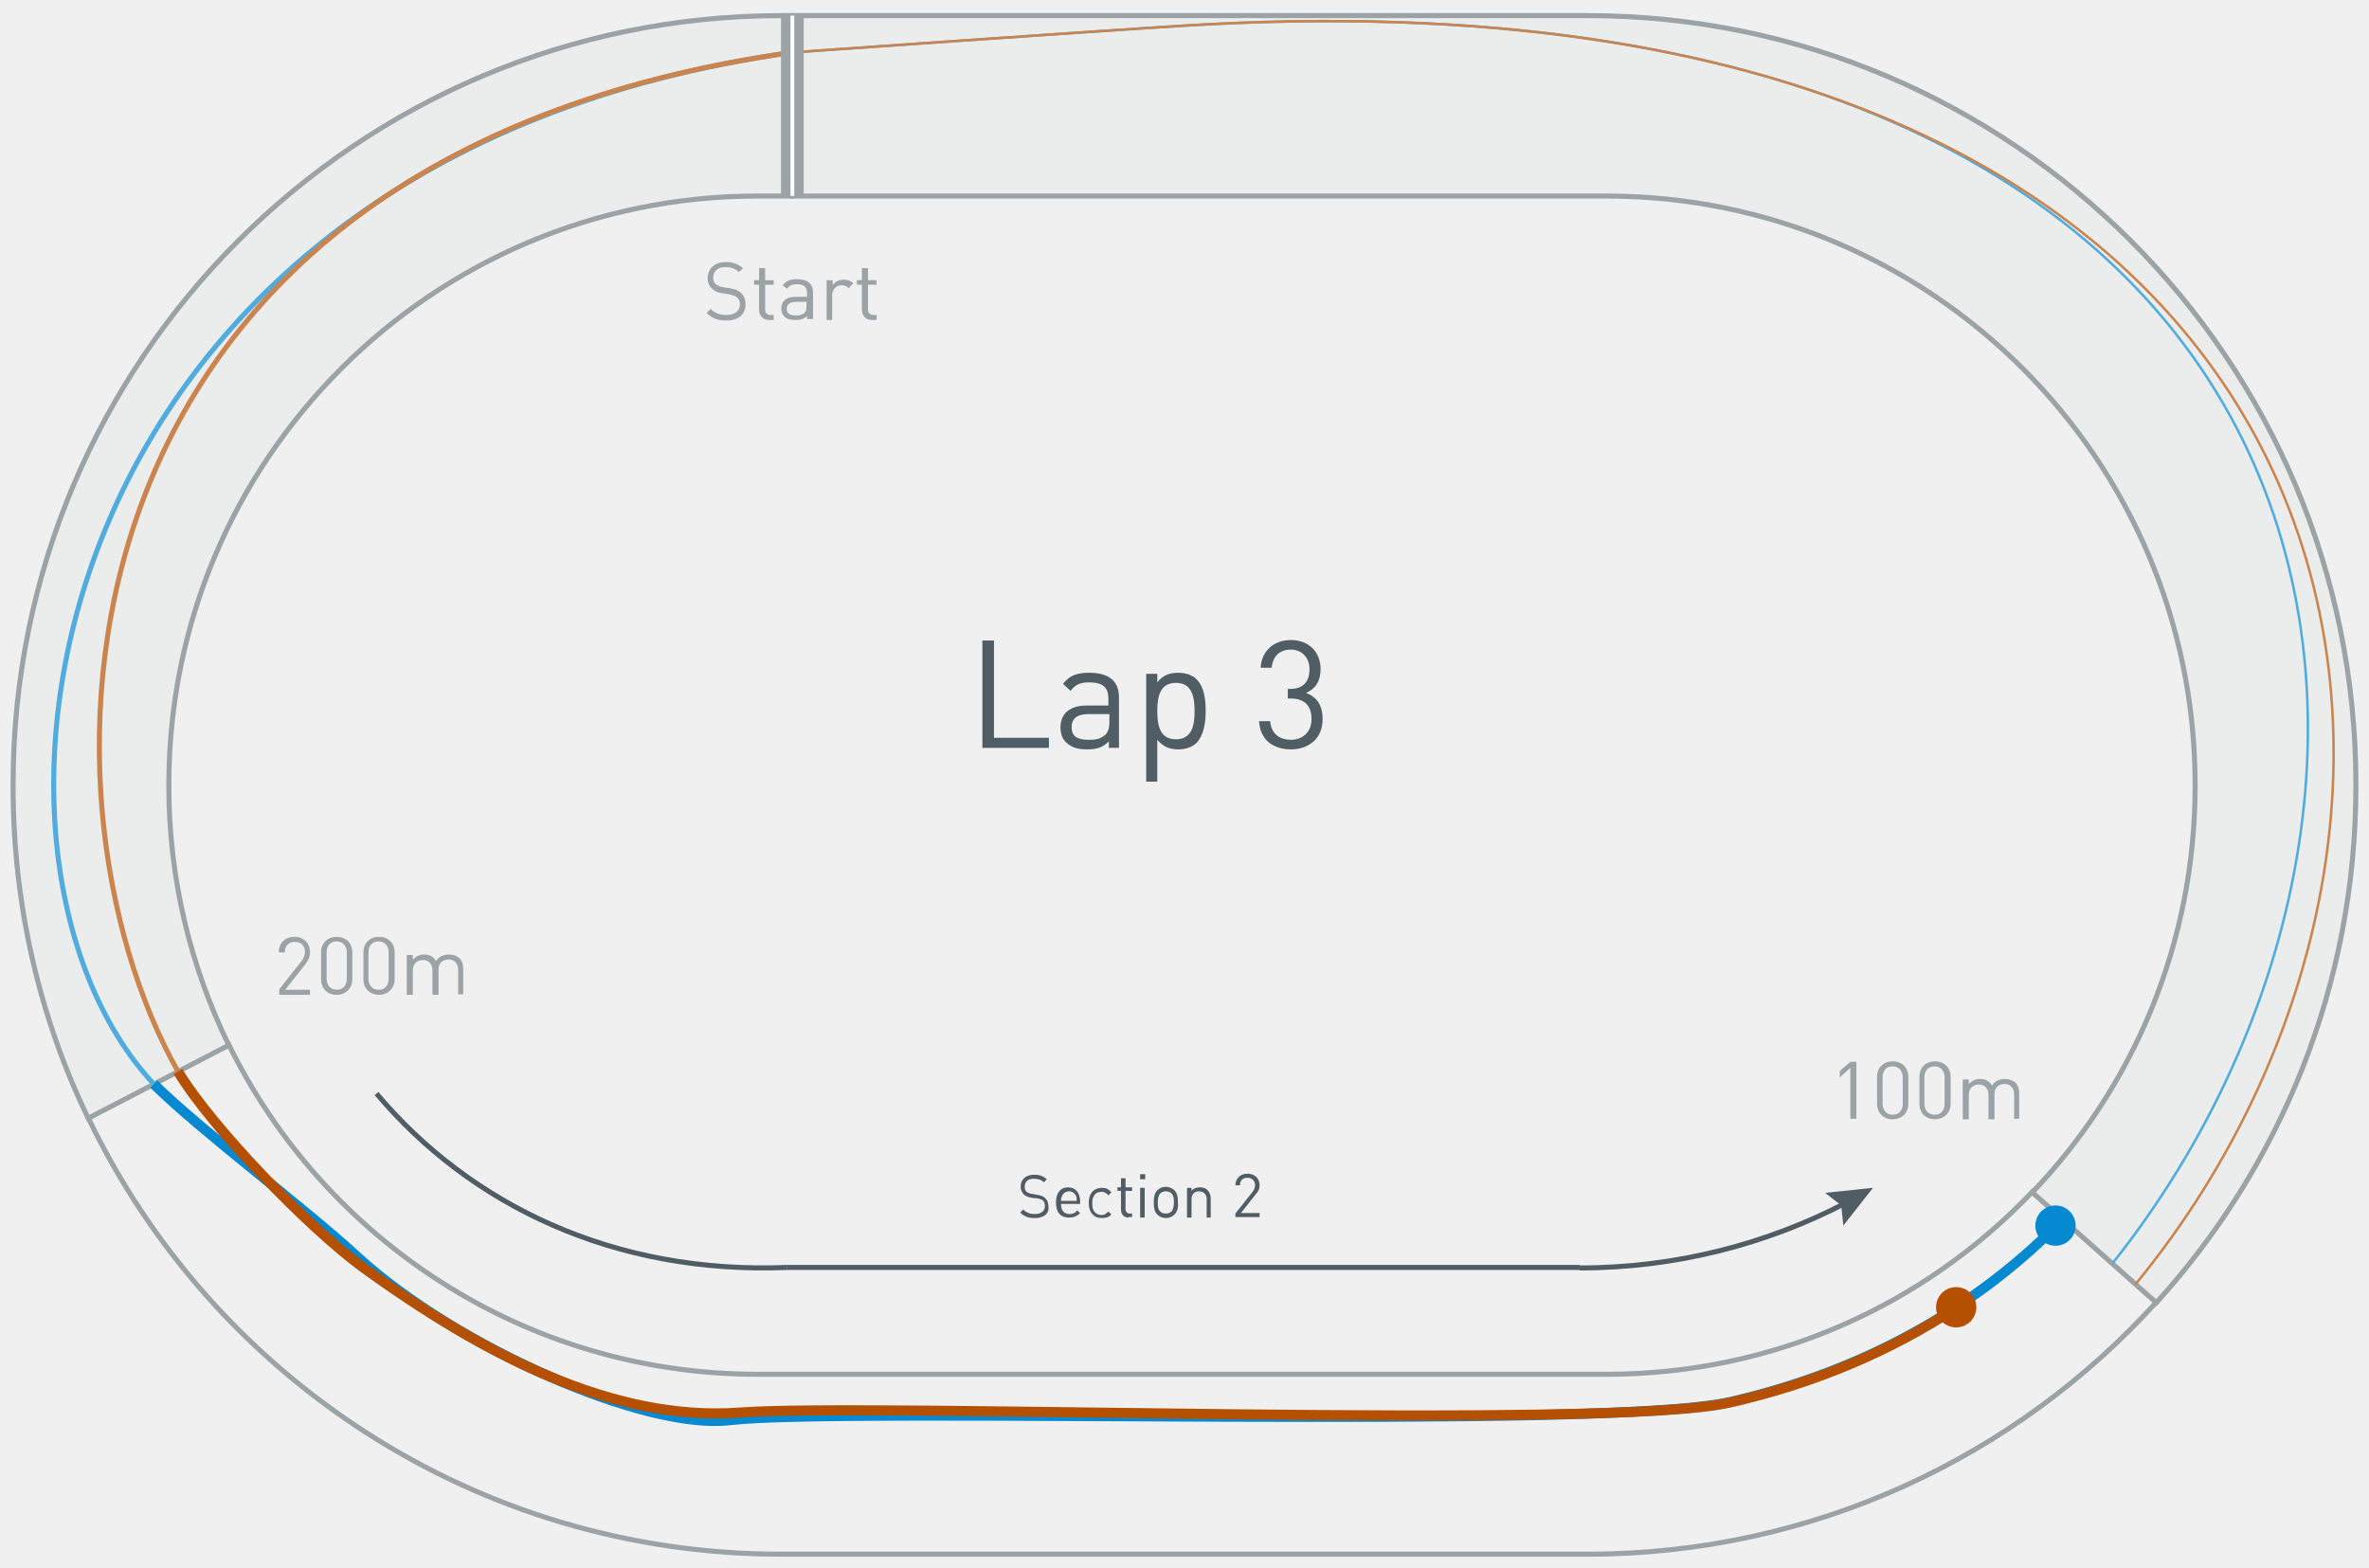
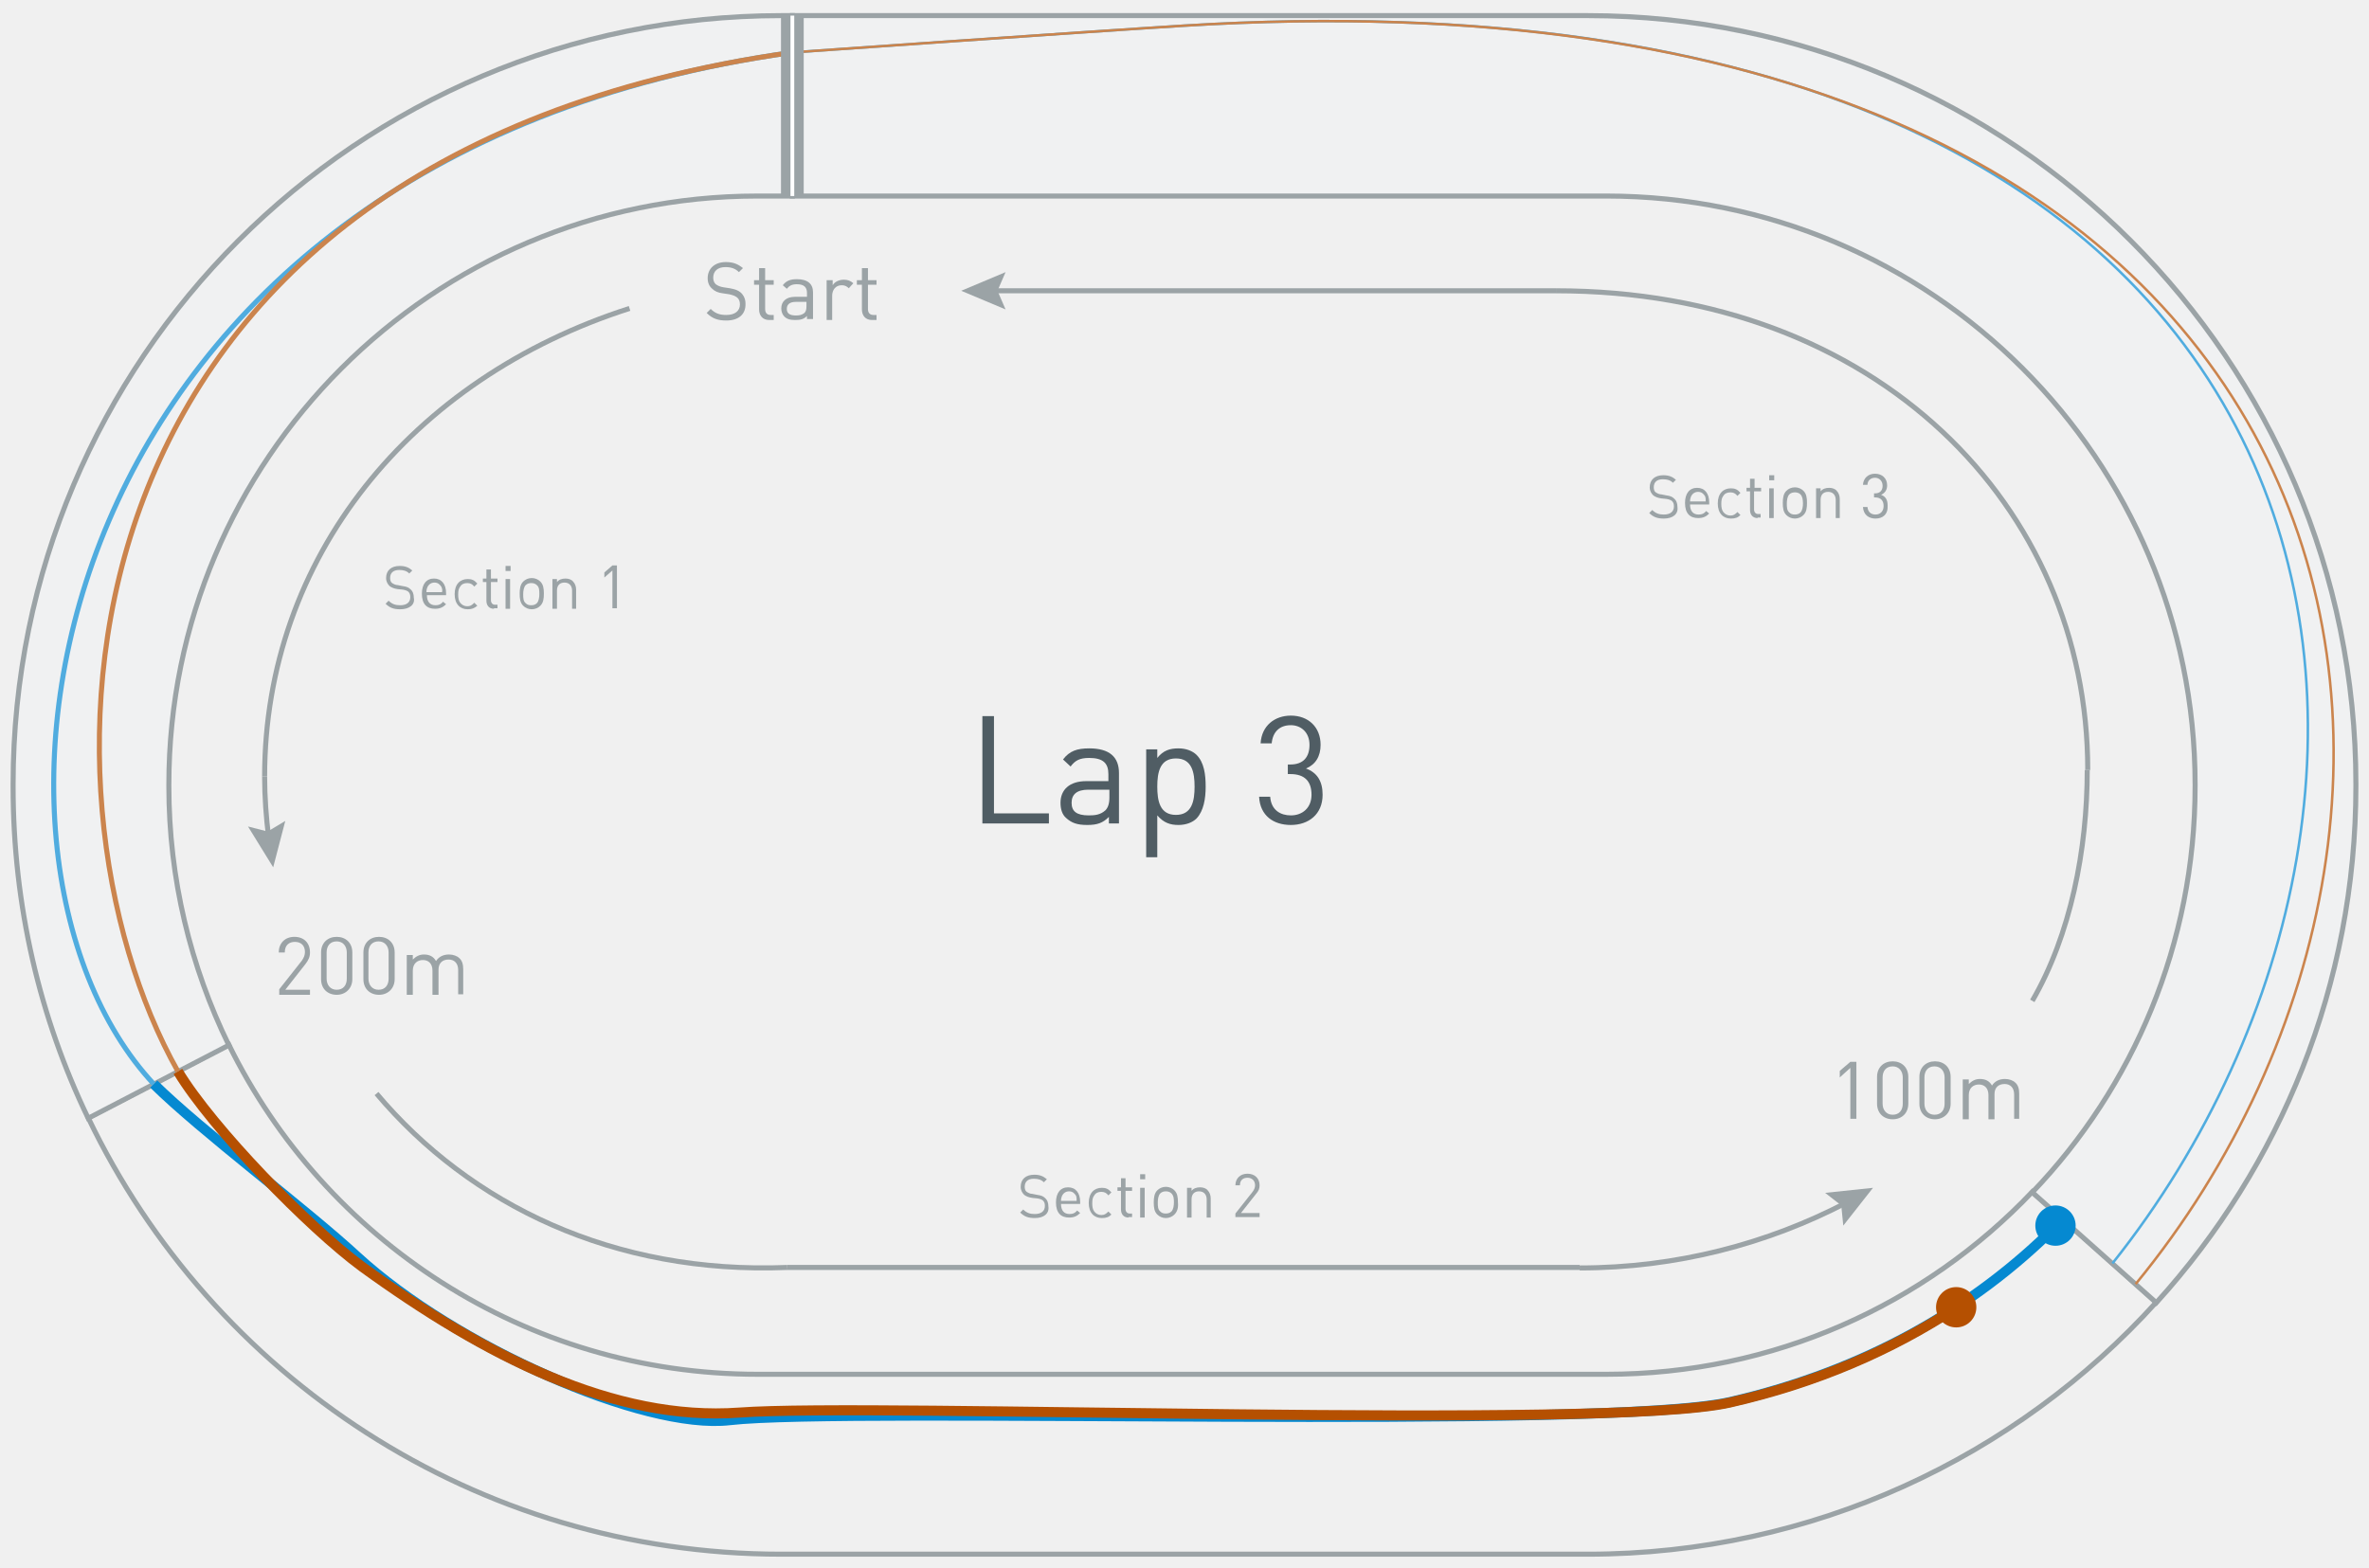
<svg xmlns="http://www.w3.org/2000/svg" version="1.1" x="0px" y="0px" viewBox="0 0 470 311" enable-background="new 0 0 470 311" xml:space="preserve">
+   <g id="Layer_0">
+ </g>
+   <g id="Layer_1">
+ </g>
+   <g id="Layer_2">
+ </g>
+   <g id="Layer_3">
+ </g>
+   <g id="Layer_4">
+ </g>
+   <g id="Layer_5">
+ </g>
+   <g id="Layer_6">
+ </g>
+   <g id="Layer_7">
+ </g>
  <g id="Layer_8">
    <g>
      <path fill="none" stroke="#9BA3A6" stroke-miterlimit="10" d="M318.7,272.7H150.3c-46.1,0-85.9-26.7-104.9-65.4l-27.9,14.5    c24.6,51.3,76.9,86.6,137.5,86.6H315c44.7,0,85-19.3,112.8-50l-24.6-21.9C381.9,258.9,351.9,272.7,318.7,272.7z" />
-       <path fill="#EBEDED" stroke="#9BA3A6" stroke-miterlimit="10" d="M33.5,156v-0.3c0-64.5,52.3-116.8,116.8-116.8h6.9V3.1H155    C70.9,3.1,2.6,71.4,2.6,155.6v0.5c0,23.6,5.3,45.9,14.9,65.8l27.9-14.5C37.8,191.8,33.5,174.4,33.5,156z" />
-       <path fill="#EBEDED" stroke="#9BA3A6" stroke-miterlimit="10" d="M467.4,155.6C467.4,71.4,399.1,3.1,315,3.1H157.2v35.8h161.5    c64.5,0,116.8,52.3,116.8,116.8v0.3c0,31.3-12.3,59.7-32.3,80.6l24.6,21.9c24.6-27.1,39.6-63,39.6-102.5V155.6z" />
+       <path fill="#F0F1F2" stroke="#9BA3A6" stroke-miterlimit="10" d="M33.5,156v-0.3c0-64.5,52.3-116.8,116.8-116.8h6.9V3.1H155    C70.9,3.1,2.6,71.4,2.6,155.6v0.5c0,23.6,5.3,45.9,14.9,65.8l27.9-14.5C37.8,191.8,33.5,174.4,33.5,156z" />
+       <path fill="#F0F1F2" stroke="#9BA3A6" stroke-miterlimit="10" d="M467.4,155.6C467.4,71.4,399.1,3.1,315,3.1H157.2v35.8h161.5    c64.5,0,116.8,52.3,116.8,116.8v0.3c0,31.3-12.3,59.7-32.3,80.6l24.6,21.9c24.6-27.1,39.6-63,39.6-102.5V155.6z" />
    </g>
    <path fill="none" stroke="#0589D1" stroke-width="2" stroke-miterlimit="10" d="M30.5,215.1c9.4,9.3,30,24.7,40.4,34.3   c19.2,17.6,56.7,34.4,73.9,32.4c23.3-2.7,173.6,2.1,198.5-3.6c26.9-6.2,48.4-18.7,64.6-34.9" />
    <path fill="none" stroke="#50ACDF" stroke-miterlimit="10" d="M157.2,10.4C7.3,31.4-12.3,169.1,30.5,215.1" />
    <path fill="none" stroke="#B55001" stroke-width="2" stroke-miterlimit="10" d="M35.3,212.6c6.8,11.3,26,31,36.6,38.8   c24.4,17.7,49.9,30.7,74.8,28.9c26.8-2,171.9,3.6,196.5-2c17.2-3.9,32.1-10.4,44.9-18.8" />
    <path fill="none" stroke="#CB844D" stroke-miterlimit="10" d="M157.2,10.4C7.5,31.4,4.4,157.7,35.3,212.6" />
    <circle fill="#0589D1" cx="407.8" cy="243.2" r="4" />
    <circle fill="#B55001" cx="388.1" cy="259.4" r="4" />
    <path fill="none" stroke="#50ACDF" stroke-width="0.5" stroke-miterlimit="10" d="M419.1,250.7C494.2,156.4,474-9.6,234.8,5.1   c-19.4,1.2-77.6,5.3-77.6,5.3" />
    <path fill="none" stroke="#CB844D" stroke-width="0.5" stroke-miterlimit="10" d="M423.7,254.8c78.9-96.1,50-264.5-188.9-249.7   c-19.4,1.2-77.6,5.3-77.6,5.3" />
    <g>
      <line fill="none" stroke="#9BA3A6" stroke-width="4.507" stroke-miterlimit="10" x1="157.2" y1="38.9" x2="157.2" y2="3.1" />
      <line fill="none" stroke="#FFFFFF" stroke-width="0.751" stroke-miterlimit="10" x1="157.2" y1="38.9" x2="157.2" y2="3.1" />
    </g>
    <g>
      <g>
-         <path fill="#505D64" d="M194.9,148.5v-21.4h2.3v19.3h10.9v2H194.9z" />
-         <path fill="#505D64" d="M220,148.5v-1.4c-1.2,1.2-2.3,1.6-4.3,1.6c-2,0-3.1-0.4-4.2-1.4c-0.8-0.7-1.1-1.8-1.1-3     c0-2.6,1.8-4.3,5.1-4.3h4.4v-1.4c0-2.1-1-3.2-3.8-3.2c-1.9,0-2.8,0.5-3.7,1.7l-1.5-1.4c1.3-1.7,2.8-2.2,5.2-2.2     c4,0,5.9,1.7,5.9,4.9v10H220z M220,141.7h-4.1c-2.2,0-3.3,0.9-3.3,2.6c0,1.7,1,2.5,3.4,2.5c1.2,0,2.3-0.1,3.3-1     c0.5-0.5,0.8-1.3,0.8-2.5V141.7z" />
-         <path fill="#505D64" d="M237.4,147.4c-0.8,0.8-2.1,1.3-3.6,1.3c-1.6,0-2.9-0.4-4.2-1.9v8.3h-2.2v-21.4h2.2v1.7     c1.2-1.5,2.5-1.9,4.2-1.9c1.5,0,2.8,0.5,3.6,1.3c1.5,1.5,1.8,3.9,1.8,6.3C239.2,143.5,238.8,145.9,237.4,147.4z M233.3,135.5     c-3.2,0-3.7,2.8-3.7,5.6s0.5,5.6,3.7,5.6c3.2,0,3.7-2.8,3.7-5.6S236.5,135.5,233.3,135.5z" />
-         <path fill="#505D64" d="M256.1,148.7c-3.4,0-6.1-1.8-6.3-5.6h2.2c0.2,2.7,2.1,3.7,4.1,3.7c2.3,0,4.1-1.5,4.1-4.1     c0-2.6-1.3-4.1-4.2-4.1h-0.5v-1.9h0.5c2.6,0,3.8-1.5,3.8-3.9c0-2.5-1.7-3.9-3.7-3.9c-2.3,0-3.6,1.4-3.8,3.6h-2.2     c0.2-3.5,2.8-5.5,6-5.5c3.5,0,5.9,2.3,5.9,5.8c0,2.3-1,3.9-2.9,4.7c2.2,0.8,3.3,2.5,3.3,5.2C262.4,146.6,259.6,148.7,256.1,148.7     z" />
+         <path fill="#505D64" d="M194.9,163.5v-21.4h2.3v19.3h10.9v2H194.9z" />
+         <path fill="#505D64" d="M220,163.5v-1.4c-1.2,1.2-2.3,1.6-4.3,1.6c-2,0-3.1-0.4-4.2-1.4c-0.8-0.7-1.1-1.8-1.1-3     c0-2.6,1.8-4.3,5.1-4.3h4.4v-1.4c0-2.1-1-3.2-3.8-3.2c-1.9,0-2.8,0.5-3.7,1.7l-1.5-1.4c1.3-1.7,2.8-2.2,5.2-2.2     c4,0,5.9,1.7,5.9,4.9v10H220z M220,156.7h-4.1c-2.2,0-3.3,0.9-3.3,2.6c0,1.7,1,2.5,3.4,2.5c1.2,0,2.3-0.1,3.3-1     c0.5-0.5,0.8-1.3,0.8-2.5V156.7z" />
+         <path fill="#505D64" d="M237.4,162.4c-0.8,0.8-2.1,1.3-3.6,1.3c-1.6,0-2.9-0.4-4.2-1.9v8.3h-2.2v-21.4h2.2v1.7     c1.2-1.5,2.5-1.9,4.2-1.9c1.5,0,2.8,0.5,3.6,1.3c1.5,1.5,1.8,3.9,1.8,6.3C239.2,158.5,238.8,160.9,237.4,162.4z M233.3,150.5     c-3.2,0-3.7,2.8-3.7,5.6s0.5,5.6,3.7,5.6c3.2,0,3.7-2.8,3.7-5.6S236.5,150.5,233.3,150.5z" />
+         <path fill="#505D64" d="M256.1,163.7c-3.4,0-6.1-1.8-6.3-5.6h2.2c0.2,2.7,2.1,3.7,4.1,3.7c2.3,0,4.1-1.5,4.1-4.1     c0-2.6-1.3-4.1-4.2-4.1h-0.5v-1.9h0.5c2.6,0,3.8-1.5,3.8-3.9c0-2.5-1.7-3.9-3.7-3.9c-2.3,0-3.6,1.4-3.8,3.6h-2.2     c0.2-3.5,2.8-5.5,6-5.5c3.5,0,5.9,2.3,5.9,5.8c0,2.3-1,3.9-2.9,4.7c2.2,0.8,3.3,2.5,3.3,5.2C262.4,161.6,259.6,163.7,256.1,163.7     z" />
+       </g>
+     </g>
+   </g>
+   <g id="Layer_9">
+ </g>
+   <g id="section3_1_">
+     <g>
+       <path fill="none" stroke="#9BA3A6" stroke-miterlimit="10" d="M414.1,152.8c0,15.8-3.3,32.7-10.9,45.8" />
+       <path fill="none" stroke="#9BA3A6" stroke-miterlimit="10" d="M308.7,57.7c63.6,0,105.5,42.7,105.5,95.1" />
+       <g>
+         <g>
+           <line fill="none" stroke="#9BA3A6" stroke-miterlimit="10" x1="196.7" y1="57.7" x2="308.7" y2="57.7" />
+           <g>
+             <polygon fill="#9BA3A6" points="199.5,61.4 197.9,57.7 199.5,54 190.7,57.7      " />
+           </g>
+         </g>
+       </g>
+     </g>
+     <g>
+       <g>
+         <path fill="#9BA3A6" d="M330.1,102.9c-1.3,0-2.1-0.3-2.9-1.1l0.6-0.6c0.7,0.7,1.4,0.9,2.3,0.9c1.3,0,2-0.6,2-1.6     c0-0.5-0.1-0.8-0.4-1.1c-0.3-0.2-0.5-0.3-1.1-0.4l-1-0.1c-0.7-0.1-1.2-0.3-1.6-0.6c-0.4-0.4-0.7-0.9-0.7-1.6c0-1.5,1-2.4,2.7-2.4     c1.1,0,1.8,0.3,2.5,0.9l-0.6,0.6c-0.5-0.5-1.1-0.7-2-0.7c-1.2,0-1.8,0.6-1.8,1.6c0,0.4,0.1,0.8,0.4,1s0.7,0.4,1.1,0.4l1,0.2     c0.8,0.1,1.2,0.3,1.5,0.6c0.5,0.4,0.7,1,0.7,1.7C333,102,331.9,102.9,330.1,102.9z" />
+         <path fill="#9BA3A6" d="M335.3,100.1c0,1.3,0.6,2,1.7,2c0.7,0,1.1-0.2,1.5-0.7l0.6,0.5c-0.6,0.6-1.2,0.9-2.2,0.9     c-1.6,0-2.6-0.9-2.6-3c0-1.9,0.9-3,2.4-3c1.5,0,2.4,1.1,2.4,2.9v0.4H335.3z M338.3,98.5c-0.3-0.5-0.7-0.9-1.4-0.9     c-0.6,0-1.1,0.3-1.4,0.9c-0.1,0.3-0.2,0.5-0.2,1h3.1C338.4,99,338.4,98.8,338.3,98.5z" />
+         <path fill="#9BA3A6" d="M343.4,102.9c-1.5,0-2.6-1-2.6-3c0-2,1.1-3,2.6-3c0.8,0,1.3,0.2,1.9,0.9l-0.6,0.6     c-0.4-0.5-0.8-0.7-1.4-0.7c-0.6,0-1.1,0.2-1.4,0.7c-0.3,0.4-0.4,0.8-0.4,1.6c0,0.7,0.1,1.2,0.4,1.6c0.3,0.4,0.8,0.7,1.4,0.7     c0.6,0,0.9-0.2,1.4-0.7l0.6,0.6C344.8,102.7,344.3,102.9,343.4,102.9z" />
+         <path fill="#9BA3A6" d="M348.7,102.8c-1,0-1.5-0.7-1.5-1.6v-3.7h-0.7v-0.7h0.7v-1.8h0.9v1.8h1.3v0.7H348v3.6     c0,0.5,0.3,0.9,0.8,0.9h0.5v0.7H348.7z" />
+         <path fill="#9BA3A6" d="M351,95.3v-1h1v1H351z M351,102.8v-5.9h0.9v5.9H351z" />
+         <path fill="#9BA3A6" d="M357.8,102.2c-0.4,0.4-1,0.7-1.7,0.7c-0.7,0-1.3-0.3-1.7-0.7c-0.6-0.6-0.7-1.4-0.7-2.4     c0-0.9,0.1-1.8,0.7-2.4c0.4-0.4,1-0.7,1.7-0.7c0.7,0,1.3,0.3,1.7,0.7c0.6,0.6,0.7,1.4,0.7,2.4     C358.5,100.8,358.4,101.6,357.8,102.2z M357.2,98.1c-0.3-0.3-0.7-0.4-1.1-0.4c-0.4,0-0.8,0.1-1.1,0.4c-0.4,0.4-0.5,1.2-0.5,1.8     c0,0.7,0,1.4,0.5,1.8c0.3,0.3,0.6,0.4,1.1,0.4c0.4,0,0.8-0.1,1.1-0.4c0.4-0.4,0.5-1.2,0.5-1.8C357.7,99.2,357.6,98.5,357.2,98.1z     " />
+         <path fill="#9BA3A6" d="M364.2,102.8v-3.6c0-1-0.6-1.6-1.5-1.6s-1.5,0.5-1.5,1.6v3.6h-0.9v-5.9h0.9v0.6c0.4-0.5,1-0.7,1.7-0.7     c0.6,0,1.2,0.2,1.5,0.6c0.4,0.4,0.6,1,0.6,1.6v3.8H364.2z" />
+         <path fill="#9BA3A6" d="M372.1,102.9c-1.3,0-2.4-0.7-2.5-2.3h0.9c0.1,1.1,0.8,1.5,1.6,1.5c0.9,0,1.6-0.6,1.6-1.7     c0-1-0.5-1.7-1.7-1.7h-0.2v-0.8h0.2c1,0,1.5-0.6,1.5-1.5c0-1-0.7-1.6-1.5-1.6c-0.9,0-1.5,0.6-1.5,1.4h-0.9     c0.1-1.4,1.1-2.2,2.4-2.2c1.4,0,2.4,0.9,2.4,2.3c0,0.9-0.4,1.5-1.2,1.9c0.9,0.3,1.3,1,1.3,2.1     C374.6,102.1,373.5,102.9,372.1,102.9z" />
      </g>
    </g>
  </g>
  <g id="section2">
    <g>
      <g>
        <g>
-           <path fill="none" stroke="#505D64" stroke-miterlimit="10" d="M366.4,238.6c-15.7,8.2-33.8,13-53,13" />
+           <path fill="none" stroke="#9BA3A6" stroke-miterlimit="10" d="M366.4,238.6c-15.7,8.2-33.8,13-53,13" />
          <g>
-             <polygon fill="#505D64" points="362.1,236.7 365.3,239.2 365.7,243.2 371.6,235.7      " />
+             <polygon fill="#9BA3A6" points="362.1,236.7 365.3,239.2 365.7,243.2 371.6,235.7      " />
          </g>
        </g>
      </g>
-       <path fill="none" stroke="#505D64" stroke-miterlimit="10" d="M156.2,251.5c-34.4,1.4-62.9-12.4-81.5-34.5" />
-       <line fill="none" stroke="#505D64" stroke-miterlimit="10" x1="313.4" y1="251.5" x2="156.2" y2="251.5" />
+       <path fill="none" stroke="#9BA3A6" stroke-miterlimit="10" d="M156.2,251.5c-34.4,1.4-62.9-12.4-81.5-34.5" />
+       <line fill="none" stroke="#9BA3A6" stroke-miterlimit="10" x1="313.4" y1="251.5" x2="156.2" y2="251.5" />
    </g>
    <g>
      <g>
-         <path fill="#505D64" d="M205.3,241.7c-1.3,0-2.1-0.3-2.9-1.1l0.6-0.6c0.7,0.7,1.4,0.9,2.3,0.9c1.3,0,2-0.6,2-1.6     c0-0.5-0.1-0.8-0.4-1.1c-0.3-0.2-0.5-0.3-1.1-0.4l-1-0.1c-0.7-0.1-1.2-0.3-1.6-0.6c-0.4-0.4-0.7-0.9-0.7-1.6c0-1.5,1-2.4,2.7-2.4     c1.1,0,1.8,0.3,2.5,0.9l-0.6,0.6c-0.5-0.5-1.1-0.7-2-0.7c-1.2,0-1.8,0.6-1.8,1.6c0,0.4,0.1,0.8,0.4,1c0.3,0.2,0.7,0.4,1.1,0.4     l1,0.2c0.8,0.1,1.2,0.3,1.5,0.6c0.5,0.4,0.7,1,0.7,1.7C208.2,240.8,207.1,241.7,205.3,241.7z" />
-         <path fill="#505D64" d="M210.5,238.9c0,1.3,0.6,2,1.7,2c0.7,0,1.1-0.2,1.5-0.7l0.6,0.5c-0.6,0.6-1.2,0.9-2.2,0.9     c-1.6,0-2.6-0.9-2.6-3c0-1.9,0.9-3,2.4-3c1.5,0,2.4,1.1,2.4,2.9v0.4H210.5z M213.5,237.3c-0.3-0.5-0.7-0.9-1.4-0.9     c-0.6,0-1.1,0.3-1.4,0.9c-0.1,0.3-0.2,0.5-0.2,1h3.1C213.6,237.8,213.6,237.6,213.5,237.3z" />
-         <path fill="#505D64" d="M218.6,241.7c-1.5,0-2.6-1-2.6-3c0-2,1.1-3,2.6-3c0.8,0,1.3,0.2,1.9,0.9l-0.6,0.6     c-0.4-0.5-0.8-0.7-1.4-0.7c-0.6,0-1.1,0.2-1.4,0.7c-0.3,0.4-0.4,0.8-0.4,1.6c0,0.7,0.1,1.2,0.4,1.6c0.3,0.4,0.8,0.7,1.4,0.7     c0.6,0,0.9-0.2,1.4-0.7l0.6,0.6C220,241.5,219.5,241.7,218.6,241.7z" />
-         <path fill="#505D64" d="M223.9,241.6c-1,0-1.5-0.7-1.5-1.6v-3.7h-0.7v-0.7h0.7v-1.8h0.9v1.8h1.3v0.7h-1.3v3.6     c0,0.5,0.3,0.9,0.8,0.9h0.5v0.7H223.9z" />
-         <path fill="#505D64" d="M226.2,234v-1h1v1H226.2z M226.2,241.6v-5.9h0.9v5.9H226.2z" />
-         <path fill="#505D64" d="M233,241c-0.4,0.4-1,0.7-1.7,0.7c-0.7,0-1.3-0.3-1.7-0.7c-0.6-0.6-0.7-1.4-0.7-2.4c0-0.9,0.1-1.8,0.7-2.4     c0.4-0.4,1-0.7,1.7-0.7c0.7,0,1.3,0.3,1.7,0.7c0.6,0.6,0.7,1.4,0.7,2.4C233.8,239.6,233.6,240.4,233,241z M232.4,236.8     c-0.3-0.3-0.7-0.4-1.1-0.4c-0.4,0-0.8,0.1-1.1,0.4c-0.4,0.4-0.5,1.2-0.5,1.8c0,0.7,0,1.4,0.5,1.8c0.3,0.3,0.6,0.4,1.1,0.4     c0.4,0,0.8-0.1,1.1-0.4c0.4-0.4,0.5-1.2,0.5-1.8C232.9,238,232.9,237.3,232.4,236.8z" />
-         <path fill="#505D64" d="M239.4,241.6V238c0-1-0.6-1.6-1.5-1.6s-1.5,0.5-1.5,1.6v3.6h-0.9v-5.9h0.9v0.6c0.4-0.5,1-0.7,1.7-0.7     c0.6,0,1.2,0.2,1.5,0.6c0.4,0.4,0.6,1,0.6,1.6v3.8H239.4z" />
-         <path fill="#505D64" d="M245.1,241.6v-0.8l3.4-4.3c0.3-0.4,0.5-0.8,0.5-1.3c0-0.9-0.6-1.5-1.5-1.5c-0.8,0-1.5,0.4-1.5,1.5h-0.9     c0-1.3,0.9-2.3,2.4-2.3c1.4,0,2.4,0.9,2.4,2.3c0,0.7-0.2,1.1-0.7,1.7l-3,3.8h3.7v0.8H245.1z" />
+         <path fill="#9BA3A6" d="M205.3,241.7c-1.3,0-2.1-0.3-2.9-1.1l0.6-0.6c0.7,0.7,1.4,0.9,2.3,0.9c1.3,0,2-0.6,2-1.6     c0-0.5-0.1-0.8-0.4-1.1c-0.3-0.2-0.5-0.3-1.1-0.4l-1-0.1c-0.7-0.1-1.2-0.3-1.6-0.6c-0.4-0.4-0.7-0.9-0.7-1.6c0-1.5,1-2.4,2.7-2.4     c1.1,0,1.8,0.3,2.5,0.9l-0.6,0.6c-0.5-0.5-1.1-0.7-2-0.7c-1.2,0-1.8,0.6-1.8,1.6c0,0.4,0.1,0.8,0.4,1c0.3,0.2,0.7,0.4,1.1,0.4     l1,0.2c0.8,0.1,1.2,0.3,1.5,0.6c0.5,0.4,0.7,1,0.7,1.7C208.2,240.8,207.1,241.7,205.3,241.7z" />
+         <path fill="#9BA3A6" d="M210.5,238.9c0,1.3,0.6,2,1.7,2c0.7,0,1.1-0.2,1.5-0.7l0.6,0.5c-0.6,0.6-1.2,0.9-2.2,0.9     c-1.6,0-2.6-0.9-2.6-3c0-1.9,0.9-3,2.4-3c1.5,0,2.4,1.1,2.4,2.9v0.4H210.5z M213.5,237.3c-0.3-0.5-0.7-0.9-1.4-0.9     c-0.6,0-1.1,0.3-1.4,0.9c-0.1,0.3-0.2,0.5-0.2,1h3.1C213.6,237.8,213.6,237.6,213.5,237.3z" />
+         <path fill="#9BA3A6" d="M218.6,241.7c-1.5,0-2.6-1-2.6-3c0-2,1.1-3,2.6-3c0.8,0,1.3,0.2,1.9,0.9l-0.6,0.6     c-0.4-0.5-0.8-0.7-1.4-0.7c-0.6,0-1.1,0.2-1.4,0.7c-0.3,0.4-0.4,0.8-0.4,1.6c0,0.7,0.1,1.2,0.4,1.6c0.3,0.4,0.8,0.7,1.4,0.7     c0.6,0,0.9-0.2,1.4-0.7l0.6,0.6C220,241.5,219.5,241.7,218.6,241.7z" />
+         <path fill="#9BA3A6" d="M223.9,241.6c-1,0-1.5-0.7-1.5-1.6v-3.7h-0.7v-0.7h0.7v-1.8h0.9v1.8h1.3v0.7h-1.3v3.6     c0,0.5,0.3,0.9,0.8,0.9h0.5v0.7H223.9z" />
+         <path fill="#9BA3A6" d="M226.2,234v-1h1v1H226.2z M226.2,241.6v-5.9h0.9v5.9H226.2z" />
+         <path fill="#9BA3A6" d="M233,241c-0.4,0.4-1,0.7-1.7,0.7c-0.7,0-1.3-0.3-1.7-0.7c-0.6-0.6-0.7-1.4-0.7-2.4c0-0.9,0.1-1.8,0.7-2.4     c0.4-0.4,1-0.7,1.7-0.7c0.7,0,1.3,0.3,1.7,0.7c0.6,0.6,0.7,1.4,0.7,2.4C233.8,239.6,233.6,240.4,233,241z M232.4,236.8     c-0.3-0.3-0.7-0.4-1.1-0.4c-0.4,0-0.8,0.1-1.1,0.4c-0.4,0.4-0.5,1.2-0.5,1.8c0,0.7,0,1.4,0.5,1.8c0.3,0.3,0.6,0.4,1.1,0.4     c0.4,0,0.8-0.1,1.1-0.4c0.4-0.4,0.5-1.2,0.5-1.8C232.9,238,232.9,237.3,232.4,236.8z" />
+         <path fill="#9BA3A6" d="M239.4,241.6V238c0-1-0.6-1.6-1.5-1.6s-1.5,0.5-1.5,1.6v3.6h-0.9v-5.9h0.9v0.6c0.4-0.5,1-0.7,1.7-0.7     c0.6,0,1.2,0.2,1.5,0.6c0.4,0.4,0.6,1,0.6,1.6v3.8H239.4z" />
+         <path fill="#9BA3A6" d="M245.1,241.6v-0.8l3.4-4.3c0.3-0.4,0.5-0.8,0.5-1.3c0-0.9-0.6-1.5-1.5-1.5c-0.8,0-1.5,0.4-1.5,1.5h-0.9     c0-1.3,0.9-2.3,2.4-2.3c1.4,0,2.4,0.9,2.4,2.3c0,0.7-0.2,1.1-0.7,1.7l-3,3.8h3.7v0.8H245.1z" />
+       </g>
+     </g>
+   </g>
+   <g id="section1">
+     <g>
+       <g>
+         <g>
+           <path fill="none" stroke="#9BA3A6" stroke-miterlimit="10" d="M53.3,166.2c-0.5-4-0.8-8.1-0.8-12.1" />
+           <g>
+             <polygon fill="#9BA3A6" points="56.6,162.9 53.1,165 49.2,164 54.2,172.1      " />
+           </g>
+         </g>
+       </g>
+       <path fill="none" stroke="#9BA3A6" stroke-miterlimit="10" d="M52.5,154.1c0-43.4,29-79,72.4-92.9" />
+     </g>
+     <g>
+       <g>
+         <path fill="#9BA3A6" d="M79.4,120.9c-1.3,0-2.1-0.3-2.9-1.1l0.6-0.6c0.7,0.7,1.4,0.9,2.3,0.9c1.3,0,2-0.6,2-1.6     c0-0.5-0.1-0.8-0.4-1.1c-0.3-0.2-0.5-0.3-1.1-0.4l-1-0.1c-0.7-0.1-1.2-0.3-1.6-0.6c-0.4-0.4-0.7-0.9-0.7-1.6c0-1.5,1-2.4,2.7-2.4     c1.1,0,1.8,0.3,2.5,0.9l-0.6,0.6c-0.5-0.5-1.1-0.7-2-0.7c-1.2,0-1.8,0.6-1.8,1.6c0,0.4,0.1,0.8,0.4,1c0.3,0.2,0.7,0.4,1.1,0.4     l1,0.2c0.8,0.1,1.2,0.3,1.5,0.6c0.5,0.4,0.7,1,0.7,1.7C82.4,120,81.2,120.9,79.4,120.9z" />
+         <path fill="#9BA3A6" d="M84.7,118.1c0,1.3,0.6,2,1.7,2c0.7,0,1.1-0.2,1.5-0.7l0.6,0.5c-0.6,0.6-1.2,0.9-2.2,0.9     c-1.6,0-2.6-0.9-2.6-3c0-1.9,0.9-3,2.4-3c1.5,0,2.4,1.1,2.4,2.9v0.4H84.7z M87.6,116.5c-0.3-0.5-0.7-0.9-1.4-0.9     c-0.6,0-1.1,0.3-1.4,0.9c-0.1,0.3-0.2,0.5-0.2,1h3.1C87.8,117,87.7,116.8,87.6,116.5z" />
+         <path fill="#9BA3A6" d="M92.8,120.9c-1.5,0-2.6-1-2.6-3c0-2,1.1-3,2.6-3c0.8,0,1.3,0.2,1.9,0.9l-0.6,0.6     c-0.4-0.5-0.8-0.7-1.4-0.7c-0.6,0-1.1,0.2-1.4,0.7c-0.3,0.4-0.4,0.8-0.4,1.6c0,0.7,0.1,1.2,0.4,1.6c0.3,0.4,0.8,0.7,1.4,0.7     c0.6,0,0.9-0.2,1.4-0.7l0.6,0.6C94.1,120.7,93.6,120.9,92.8,120.9z" />
+         <path fill="#9BA3A6" d="M98,120.8c-1,0-1.5-0.7-1.5-1.6v-3.7h-0.7v-0.7h0.7v-1.8h0.9v1.8h1.3v0.7h-1.3v3.6c0,0.5,0.3,0.9,0.8,0.9     h0.5v0.7H98z" />
+         <path fill="#9BA3A6" d="M100.3,113.3v-1h1v1H100.3z M100.3,120.8v-5.9h0.9v5.9H100.3z" />
+         <path fill="#9BA3A6" d="M107.2,120.2c-0.4,0.4-1,0.7-1.7,0.7c-0.7,0-1.3-0.3-1.7-0.7c-0.6-0.6-0.7-1.4-0.7-2.4     c0-0.9,0.1-1.8,0.7-2.4c0.4-0.4,1-0.7,1.7-0.7c0.7,0,1.3,0.3,1.7,0.7c0.6,0.6,0.7,1.4,0.7,2.4     C107.9,118.8,107.8,119.6,107.2,120.2z M106.5,116.1c-0.3-0.3-0.7-0.4-1.1-0.4c-0.4,0-0.8,0.1-1.1,0.4c-0.4,0.4-0.5,1.2-0.5,1.8     c0,0.7,0,1.4,0.5,1.8c0.3,0.3,0.6,0.4,1.1,0.4c0.4,0,0.8-0.1,1.1-0.4c0.4-0.4,0.5-1.2,0.5-1.8C107,117.2,107,116.5,106.5,116.1z" />
+         <path fill="#9BA3A6" d="M113.5,120.8v-3.6c0-1-0.6-1.6-1.5-1.6s-1.5,0.5-1.5,1.6v3.6h-0.9v-5.9h0.9v0.6c0.4-0.5,1-0.7,1.7-0.7     c0.6,0,1.2,0.2,1.5,0.6c0.4,0.4,0.6,1,0.6,1.6v3.8H113.5z" />
+         <path fill="#9BA3A6" d="M121.5,120.8v-7.6l-1.6,1.4v-1l1.6-1.4h0.9v8.5H121.5z" />
      </g>
    </g>
  </g>
  <g id="Label">
    <g>
      <path fill="#9BA3A6" d="M144.1,63.6c-1.7,0-2.8-0.4-3.9-1.5l0.8-0.8c0.9,0.9,1.8,1.2,3.1,1.2c1.7,0,2.7-0.8,2.7-2.1    c0-0.6-0.2-1.1-0.6-1.4c-0.4-0.3-0.7-0.4-1.5-0.6l-1.3-0.2c-0.9-0.1-1.6-0.4-2.1-0.9c-0.6-0.5-0.9-1.2-0.9-2.1    c0-1.9,1.4-3.2,3.6-3.2c1.5,0,2.4,0.4,3.4,1.2l-0.8,0.8c-0.7-0.7-1.5-1-2.7-1c-1.5,0-2.4,0.8-2.4,2.1c0,0.6,0.2,1,0.5,1.3    c0.4,0.3,0.9,0.5,1.5,0.6l1.3,0.2c1.1,0.2,1.6,0.4,2.1,0.8c0.6,0.5,1,1.3,1,2.2C148,62.4,146.5,63.6,144.1,63.6z" />
      <path fill="#9BA3A6" d="M152.6,63.5c-1.3,0-2-0.9-2-2.1v-4.9h-1v-0.9h1v-2.4h1.2v2.4h1.7v0.9h-1.7v4.8c0,0.7,0.3,1.2,1.1,1.2h0.6    v1H152.6z" />
      <path fill="#9BA3A6" d="M160.1,63.5v-0.8c-0.6,0.6-1.2,0.8-2.3,0.8c-1.1,0-1.7-0.2-2.2-0.7c-0.4-0.4-0.6-1-0.6-1.6    c0-1.4,1-2.3,2.7-2.3h2.4v-0.8c0-1.1-0.6-1.7-2-1.7c-1,0-1.5,0.3-2,0.9l-0.8-0.7c0.7-0.9,1.5-1.2,2.8-1.2c2.1,0,3.2,0.9,3.2,2.6    v5.3H160.1z M160.1,59.9h-2.2c-1.2,0-1.8,0.5-1.8,1.4c0,0.9,0.6,1.3,1.8,1.3c0.7,0,1.2-0.1,1.7-0.5c0.3-0.3,0.4-0.7,0.4-1.4V59.9z    " />
      <path fill="#9BA3A6" d="M168.4,57.2c-0.4-0.4-0.8-0.6-1.4-0.6c-1.2,0-1.9,0.9-1.9,2.1v4.8H164v-7.9h1.2v1c0.4-0.7,1.3-1.1,2.2-1.1    c0.8,0,1.3,0.2,1.9,0.7L168.4,57.2z" />
      <path fill="#9BA3A6" d="M173,63.5c-1.3,0-2-0.9-2-2.1v-4.9h-1v-0.9h1v-2.4h1.2v2.4h1.7v0.9h-1.7v4.8c0,0.7,0.3,1.2,1.1,1.2h0.6v1    H173z" />
    </g>
    <g>
      <path fill="#9BA3A6" d="M367.1,222v-10.1l-2.1,1.9v-1.3l2.1-1.8h1.2V222H367.1z" />
      <path fill="#9BA3A6" d="M375.5,222.1c-1.8,0-3.1-1.2-3.1-3.1v-5.3c0-1.9,1.3-3.1,3.1-3.1c1.8,0,3.1,1.2,3.1,3.1v5.3    C378.6,220.9,377.3,222.1,375.5,222.1z M377.5,213.8c0-1.2-0.7-2.2-2-2.2s-2,0.9-2,2.2v5.2c0,1.2,0.7,2.2,2,2.2s2-0.9,2-2.2V213.8    z" />
      <path fill="#9BA3A6" d="M383.9,222.1c-1.8,0-3.1-1.2-3.1-3.1v-5.3c0-1.9,1.3-3.1,3.1-3.1c1.8,0,3.1,1.2,3.1,3.1v5.3    C387,220.9,385.6,222.1,383.9,222.1z M385.8,213.8c0-1.2-0.7-2.2-2-2.2s-2,0.9-2,2.2v5.2c0,1.2,0.7,2.2,2,2.2s2-0.9,2-2.2V213.8z" />
      <path fill="#9BA3A6" d="M399.6,222v-4.8c0-1.4-0.8-2.1-1.9-2.1c-1.2,0-2,0.7-2,2v5h-1.2v-4.8c0-1.4-0.8-2.1-1.9-2.1s-2,0.7-2,2.1    v4.8h-1.2v-7.9h1.2v0.9c0.6-0.6,1.3-1,2.2-1c1.1,0,1.9,0.4,2.4,1.3c0.6-0.9,1.5-1.3,2.6-1.3c0.8,0,1.6,0.3,2,0.7    c0.6,0.5,0.8,1.3,0.8,2.2v5H399.6z" />
    </g>
    <g>
      <path fill="#9BA3A6" d="M55.4,197.3v-1l4.5-5.7c0.4-0.6,0.6-1.1,0.6-1.7c0-1.2-0.7-2-2-2c-1.1,0-2,0.6-2,2.1h-1.2    c0-1.8,1.2-3.1,3.1-3.1c1.9,0,3.1,1.2,3.1,3.1c0,0.9-0.3,1.5-0.9,2.3l-4,5.1h4.9v1H55.4z" />
      <path fill="#9BA3A6" d="M66.8,197.4c-1.8,0-3.1-1.2-3.1-3.1v-5.3c0-1.9,1.3-3.1,3.1-3.1c1.8,0,3.1,1.2,3.1,3.1v5.3    C69.9,196.1,68.6,197.4,66.8,197.4z M68.8,189c0-1.2-0.7-2.2-2-2.2s-2,0.9-2,2.2v5.2c0,1.2,0.7,2.2,2,2.2s2-0.9,2-2.2V189z" />
      <path fill="#9BA3A6" d="M75.2,197.4c-1.8,0-3.1-1.2-3.1-3.1v-5.3c0-1.9,1.3-3.1,3.1-3.1c1.8,0,3.1,1.2,3.1,3.1v5.3    C78.3,196.1,77,197.4,75.2,197.4z M77.1,189c0-1.2-0.7-2.2-2-2.2s-2,0.9-2,2.2v5.2c0,1.2,0.7,2.2,2,2.2s2-0.9,2-2.2V189z" />
      <path fill="#9BA3A6" d="M90.9,197.3v-4.8c0-1.4-0.8-2.1-1.9-2.1c-1.2,0-2,0.7-2,2v5h-1.2v-4.8c0-1.4-0.8-2.1-1.9-2.1s-2,0.7-2,2.1    v4.8h-1.2v-7.9h1.2v0.9c0.6-0.6,1.3-1,2.2-1c1.1,0,1.9,0.4,2.4,1.3c0.6-0.9,1.5-1.3,2.6-1.3c0.8,0,1.6,0.3,2,0.7    c0.6,0.5,0.8,1.3,0.8,2.2v5H90.9z" />
    </g>
  </g>
</svg>
